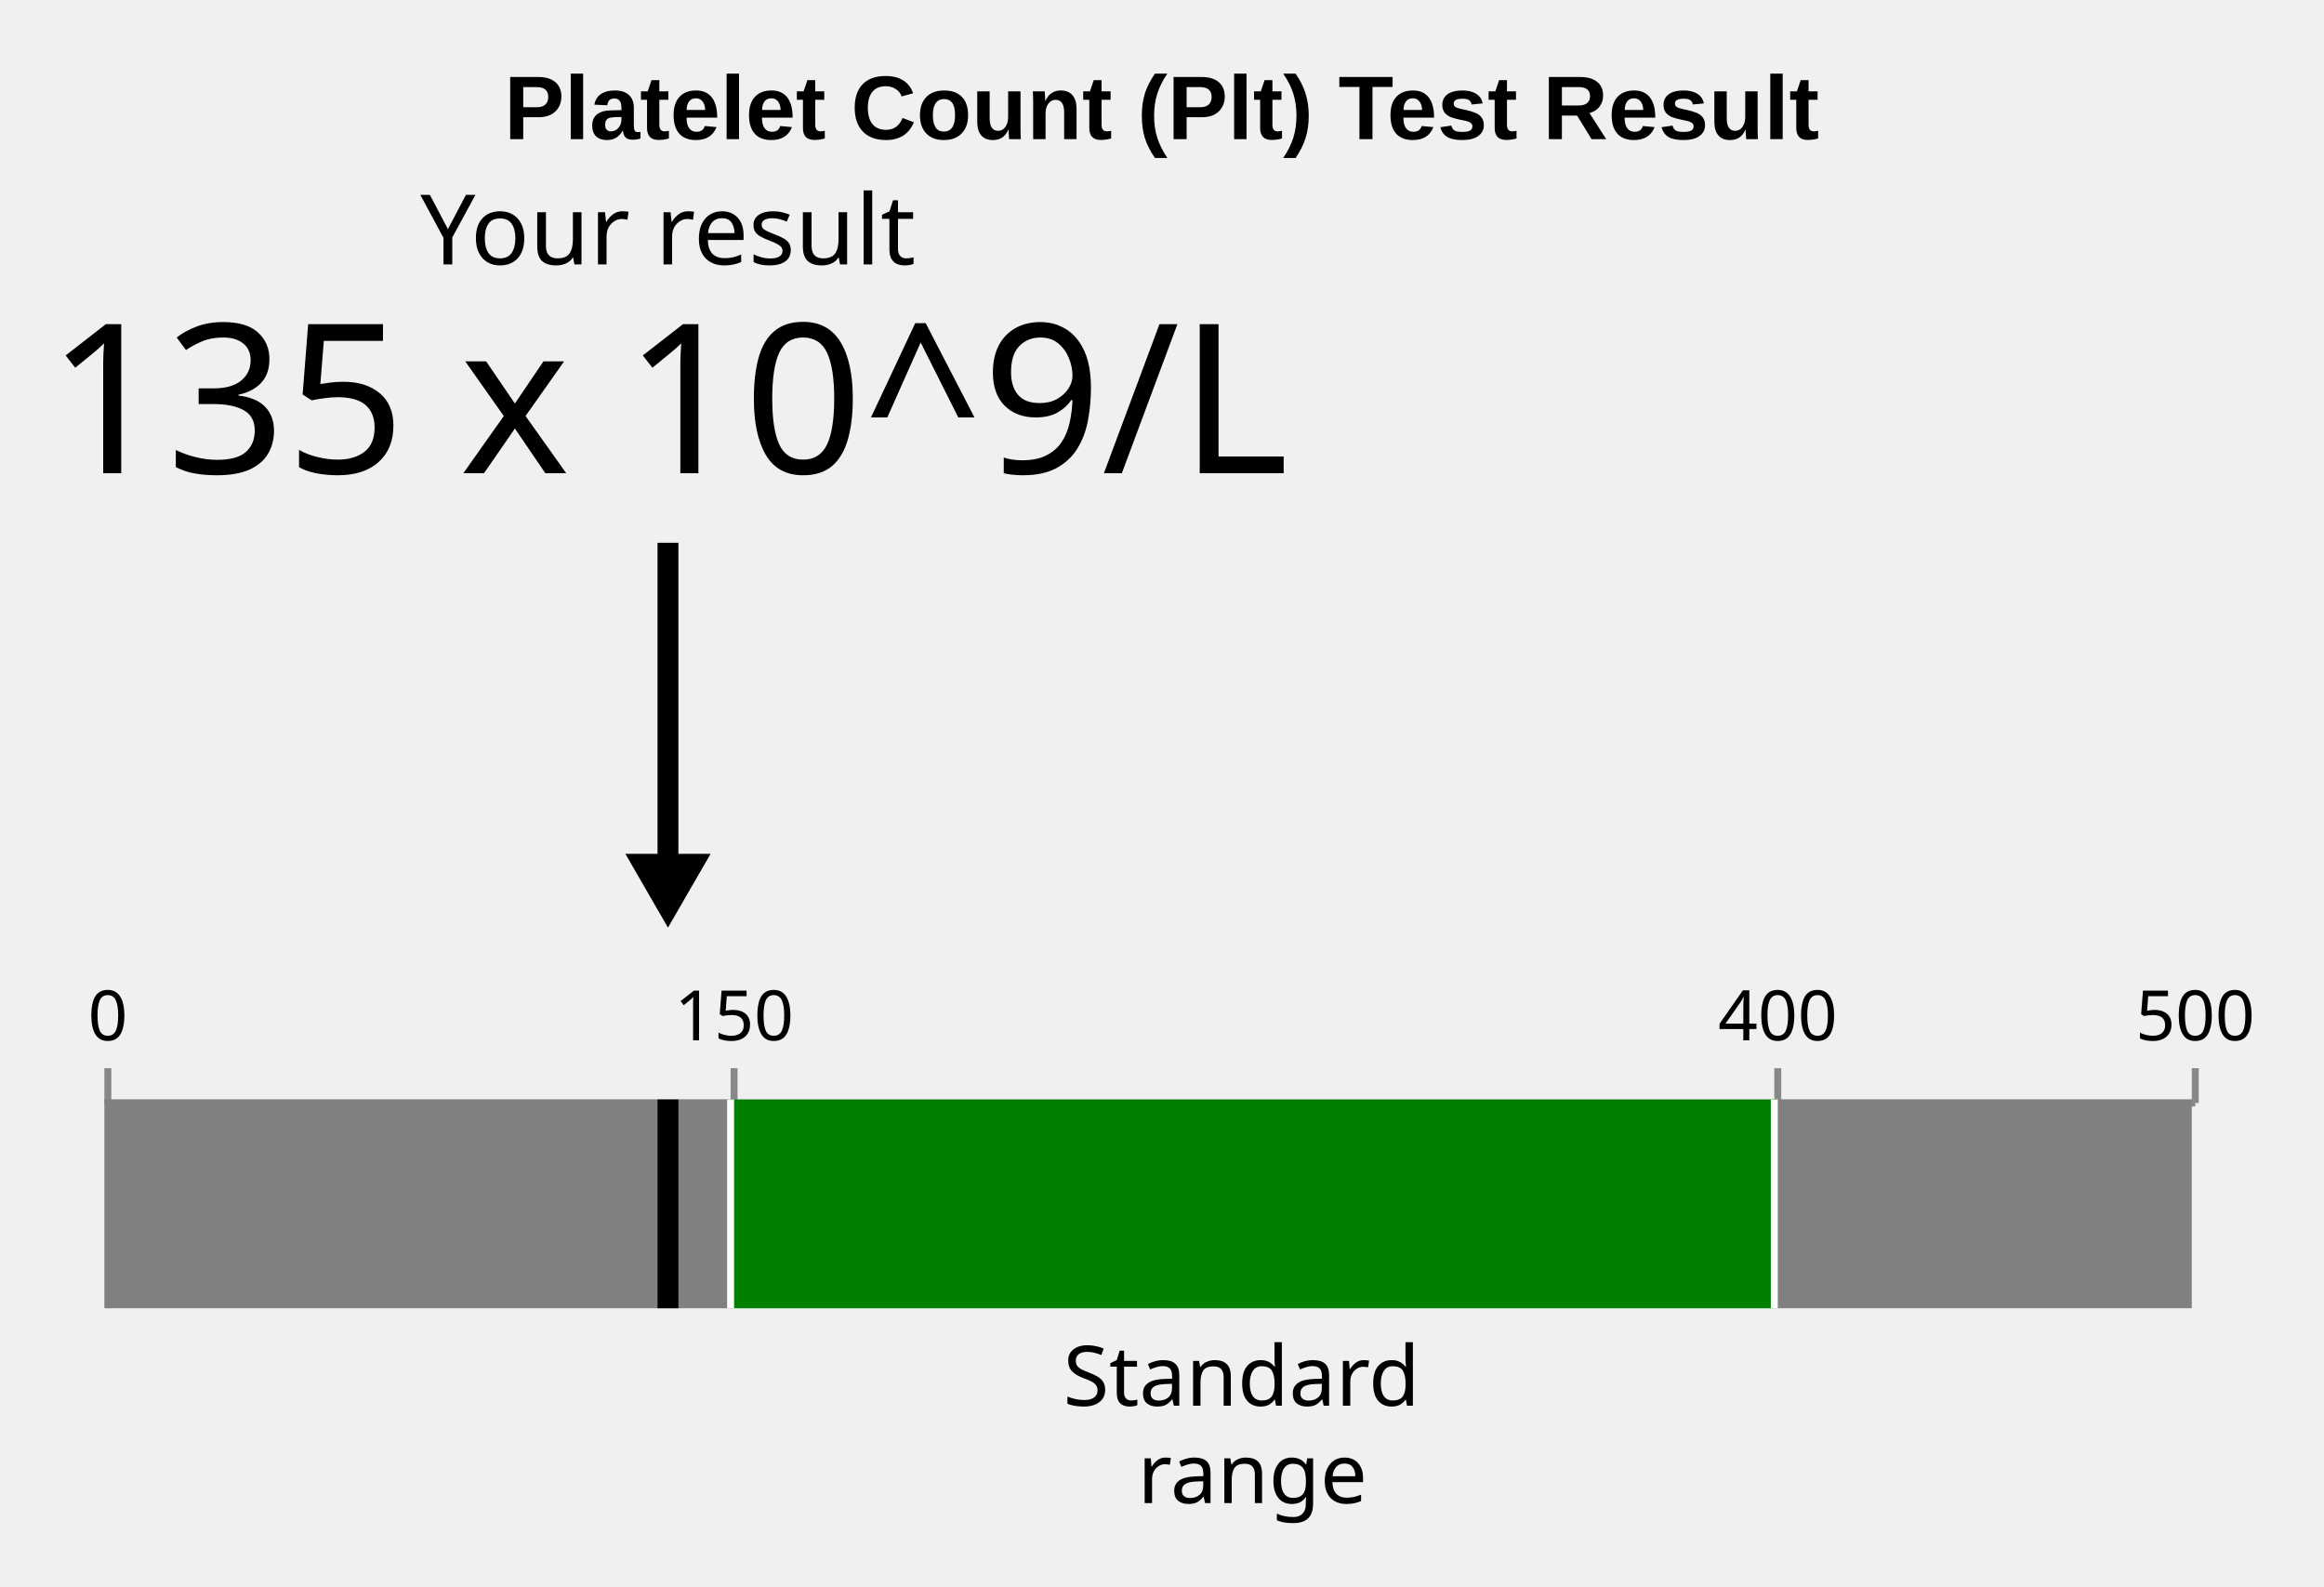
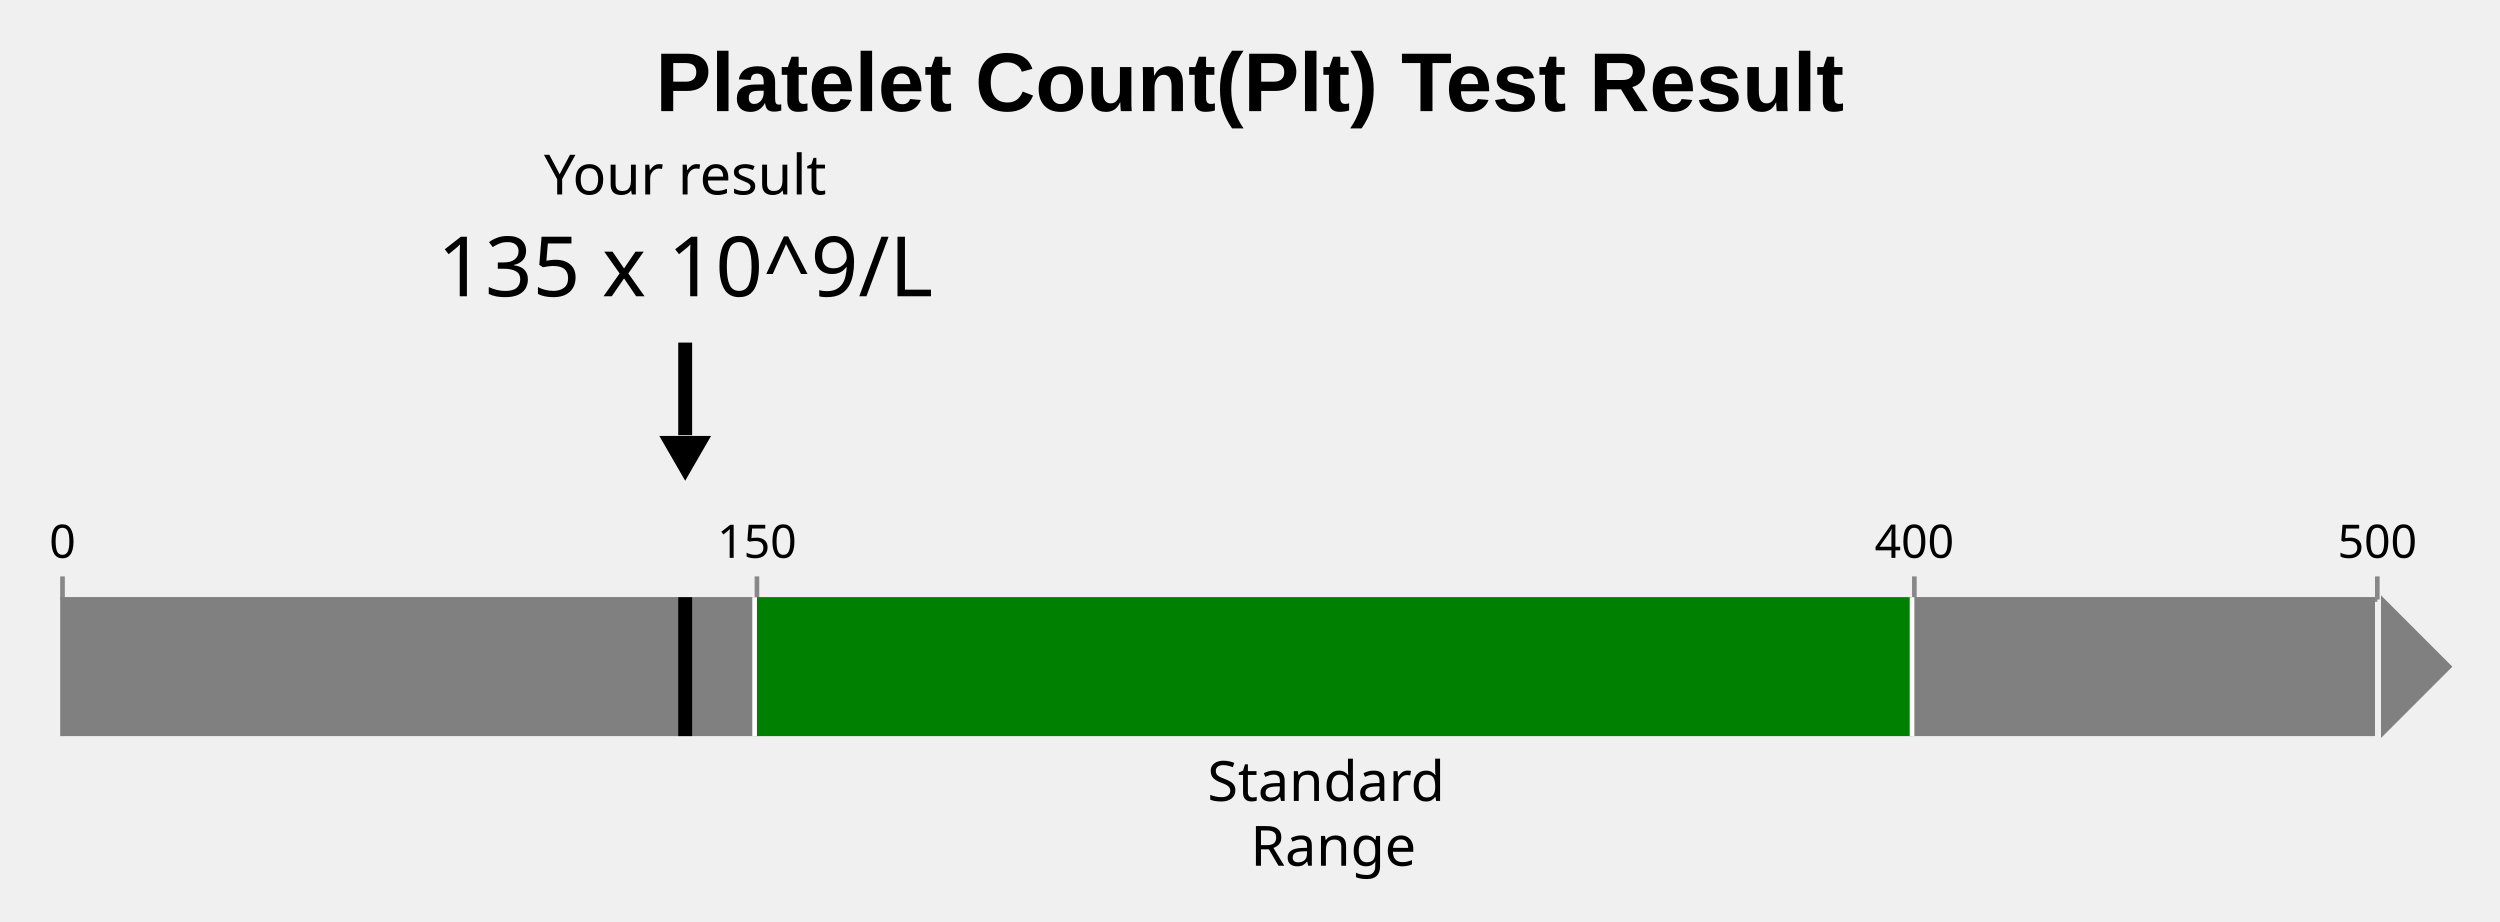
- <svg xmlns="http://www.w3.org/2000/svg" version="1.1" class="marks" width="334" height="228" viewBox="0 0 334 228">
-   <g fill="none" stroke-miterlimit="10" transform="translate(15,158)">
+ <svg xmlns="http://www.w3.org/2000/svg" version="1.1" class="marks" width="1080" height="398" viewBox="0 0 540 199">
+   <g fill="none" stroke-miterlimit="10" transform="translate(13,129)">
    <g class="mark-group role-frame root" role="graphics-object" aria-roledescription="group mark container">
      <g transform="translate(0,0)">
-         <path class="background" aria-hidden="true" d="M0,0h300v30h-300Z" />
+         <path class="background" aria-hidden="true" d="M0,0h500v30h-500Z" />
        <g>
          <g class="mark-group role-axis" role="graphics-symbol" aria-roledescription="axis" aria-label="X-axis for a linear scale with values from 0 to 500">
            <g transform="translate(0.5,0.5)">
              <path class="background" aria-hidden="true" d="M0,0h0v0h0Z" pointer-events="none" />
              <g>
                <g class="mark-rule role-axis-tick" pointer-events="none">
                  <line transform="translate(0,0)" x2="0" y2="-5" stroke="#888" stroke-width="1" opacity="1" />
-                   <line transform="translate(90,0)" x2="0" y2="-5" stroke="#888" stroke-width="1" opacity="1" />
-                   <line transform="translate(240,0)" x2="0" y2="-5" stroke="#888" stroke-width="1" opacity="1" />
-                   <line transform="translate(300,0)" x2="0" y2="-5" stroke="#888" stroke-width="1" opacity="1" />
+                   <line transform="translate(150,0)" x2="0" y2="-5" stroke="#888" stroke-width="1" opacity="1" />
+                   <line transform="translate(400,0)" x2="0" y2="-5" stroke="#888" stroke-width="1" opacity="1" />
+                   <line transform="translate(500,0)" x2="0" y2="-5" stroke="#888" stroke-width="1" opacity="1" />
                </g>
                <g class="mark-text role-axis-label" pointer-events="none">
                  <text text-anchor="middle" transform="translate(0,-9)" font-family="sans-serif" font-size="10px" fill="#000" opacity="1">0</text>
-                   <text text-anchor="middle" transform="translate(90,-9)" font-family="sans-serif" font-size="10px" fill="#000" opacity="1">150</text>
-                   <text text-anchor="middle" transform="translate(240,-9)" font-family="sans-serif" font-size="10px" fill="#000" opacity="1">400</text>
-                   <text text-anchor="middle" transform="translate(300,-9)" font-family="sans-serif" font-size="10px" fill="#000" opacity="1">500</text>
+                   <text text-anchor="middle" transform="translate(150,-9)" font-family="sans-serif" font-size="10px" fill="#000" opacity="1">150</text>
+                   <text text-anchor="middle" transform="translate(400,-9)" font-family="sans-serif" font-size="10px" fill="#000" opacity="1">400</text>
+                   <text text-anchor="middle" transform="translate(500,-9)" font-family="sans-serif" font-size="10px" fill="#000" opacity="1">500</text>
                </g>
                <g class="mark-rule role-axis-domain" pointer-events="none">
-                   <line transform="translate(0,0)" x2="300" y2="0" stroke="#888" stroke-width="1" opacity="1" />
+                   <line transform="translate(0,0)" x2="500" y2="0" stroke="#888" stroke-width="1" opacity="1" />
                </g>
              </g>
              <path class="foreground" aria-hidden="true" d="" pointer-events="none" display="none" />
            </g>
          </g>
          <g class="mark-rect role-mark" role="graphics-symbol" aria-roledescription="rect mark container">
-             <path d="M0,0h90v30h-90Z" fill="gray" />
-             <path d="M90,0h150v30h-150Z" fill="green" />
-             <path d="M240,0h60v30h-60Z" fill="gray" />
+             <path d="M0,0h150v30h-150Z" fill="gray" />
+             <path d="M150,0h250v30h-250Z" fill="green" />
+             <path d="M400,0h100v30h-100Z" fill="gray" />
          </g>
          <g class="mark-text role-mark" role="graphics-object" aria-roledescription="text mark container">
-             <text text-anchor="middle" transform="translate(45,44)" font-family="sans-serif" font-size="12px" fill="black" />
-             <text text-anchor="middle" transform="translate(165,44)" font-family="sans-serif" font-size="12px" fill="black">
+             <text text-anchor="middle" transform="translate(75,44)" font-family="sans-serif" font-size="12px" fill="black" />
+             <text text-anchor="middle" transform="translate(275,44)" font-family="sans-serif" font-size="12px" fill="black">
              <tspan>Standard</tspan>
-               <tspan x="0" dy="14">range</tspan>
+               <tspan x="0" dy="14">Range</tspan>
            </text>
-             <text text-anchor="middle" transform="translate(270,44)" font-family="sans-serif" font-size="12px" fill="black" />
+             <text text-anchor="middle" transform="translate(450,44)" font-family="sans-serif" font-size="12px" fill="black" />
          </g>
          <g class="mark-rule role-mark" role="graphics-symbol" aria-roledescription="rule mark container">
-             <line transform="translate(90,0)" x2="0" y2="30" stroke="white" stroke-width="1" />
-             <line transform="translate(240,0)" x2="0" y2="30" stroke="white" stroke-width="1" />
+             <line transform="translate(150,0)" x2="0" y2="30" stroke="white" stroke-width="1" />
+             <line transform="translate(400,0)" x2="0" y2="30" stroke="white" stroke-width="1" />
          </g>
          <g class="mark-rule role-mark" role="graphics-symbol" aria-roledescription="rule mark container">
-             <line transform="translate(81,-80)" x2="0" y2="45" stroke="black" stroke-width="3" />
+             <line transform="translate(135,-55)" x2="0" y2="20" stroke="black" stroke-width="3" />
          </g>
          <g class="mark-symbol role-mark" role="graphics-symbol" aria-roledescription="symbol mark container">
-             <path transform="translate(81,-30)" d="M0,5.303L-6.124,-5.303L6.124,-5.303Z" fill="black" />
+             <path transform="translate(135,-30)" d="M0,4.841L-5.59,-4.841L5.59,-4.841Z" fill="black" />
          </g>
          <g class="mark-text role-mark" role="graphics-object" aria-roledescription="text mark container">
-             <text text-anchor="middle" transform="translate(81,-120)" font-family="sans-serif" font-size="14px" fill="black">Your result</text>
+             <text text-anchor="middle" transform="translate(135,-87)" font-family="sans-serif" font-size="12px" fill="black">Your result</text>
          </g>
          <g class="mark-text role-mark" role="graphics-object" aria-roledescription="text mark container">
-             <text text-anchor="middle" transform="translate(81,-90)" font-family="sans-serif" font-size="30px" fill="black">135 x 10^9/L</text>
+             <text text-anchor="middle" transform="translate(135,-65)" font-family="sans-serif" font-size="18px" fill="black">135 x 10^9/L</text>
          </g>
          <g class="mark-rule role-mark" role="graphics-symbol" aria-roledescription="rule mark container">
-             <line transform="translate(81,0)" x2="0" y2="30" stroke="black" stroke-width="3" />
+             <line transform="translate(135,0)" x2="0" y2="30" stroke="black" stroke-width="3" />
+           </g>
+           <g class="mark-symbol role-mark" role="graphics-symbol" aria-roledescription="symbol mark container">
+             <path transform="translate(509,15)" d="M-7.706,-15.411L7.706,0L-7.706,15.411Z" fill="gray" />
          </g>
          <g class="mark-group role-title">
-             <g transform="translate(151.9526,-148)">
+             <g transform="translate(256.9621,-119)">
              <path class="background" aria-hidden="true" d="M0,0h0v0h0Z" pointer-events="none" />
              <g>
-                 <g class="mark-text role-title-text" role="graphics-symbol" aria-roledescription="title" aria-label="Title text 'Platelet Count (Plt) Test Result'" pointer-events="none">
-                   <text text-anchor="middle" transform="translate(0,10)" font-family="Arial" font-size="13px" font-weight="bold" fill="black" opacity="1">Platelet Count (Plt) Test Result</text>
+                 <g class="mark-text role-title-text" role="graphics-symbol" aria-roledescription="title" aria-label="Title text 'Platelet Count(Plt) Test Result'" pointer-events="none">
+                   <text text-anchor="middle" transform="translate(0,14)" font-family="Arial" font-size="18px" font-weight="bold" fill="black" opacity="1">Platelet Count(Plt) Test Result</text>
                </g>
              </g>
              <path class="foreground" aria-hidden="true" d="" pointer-events="none" display="none" />
            </g>
          </g>
        </g>
        <path class="foreground" aria-hidden="true" d="" display="none" />
      </g>
    </g>
  </g>
</svg>
